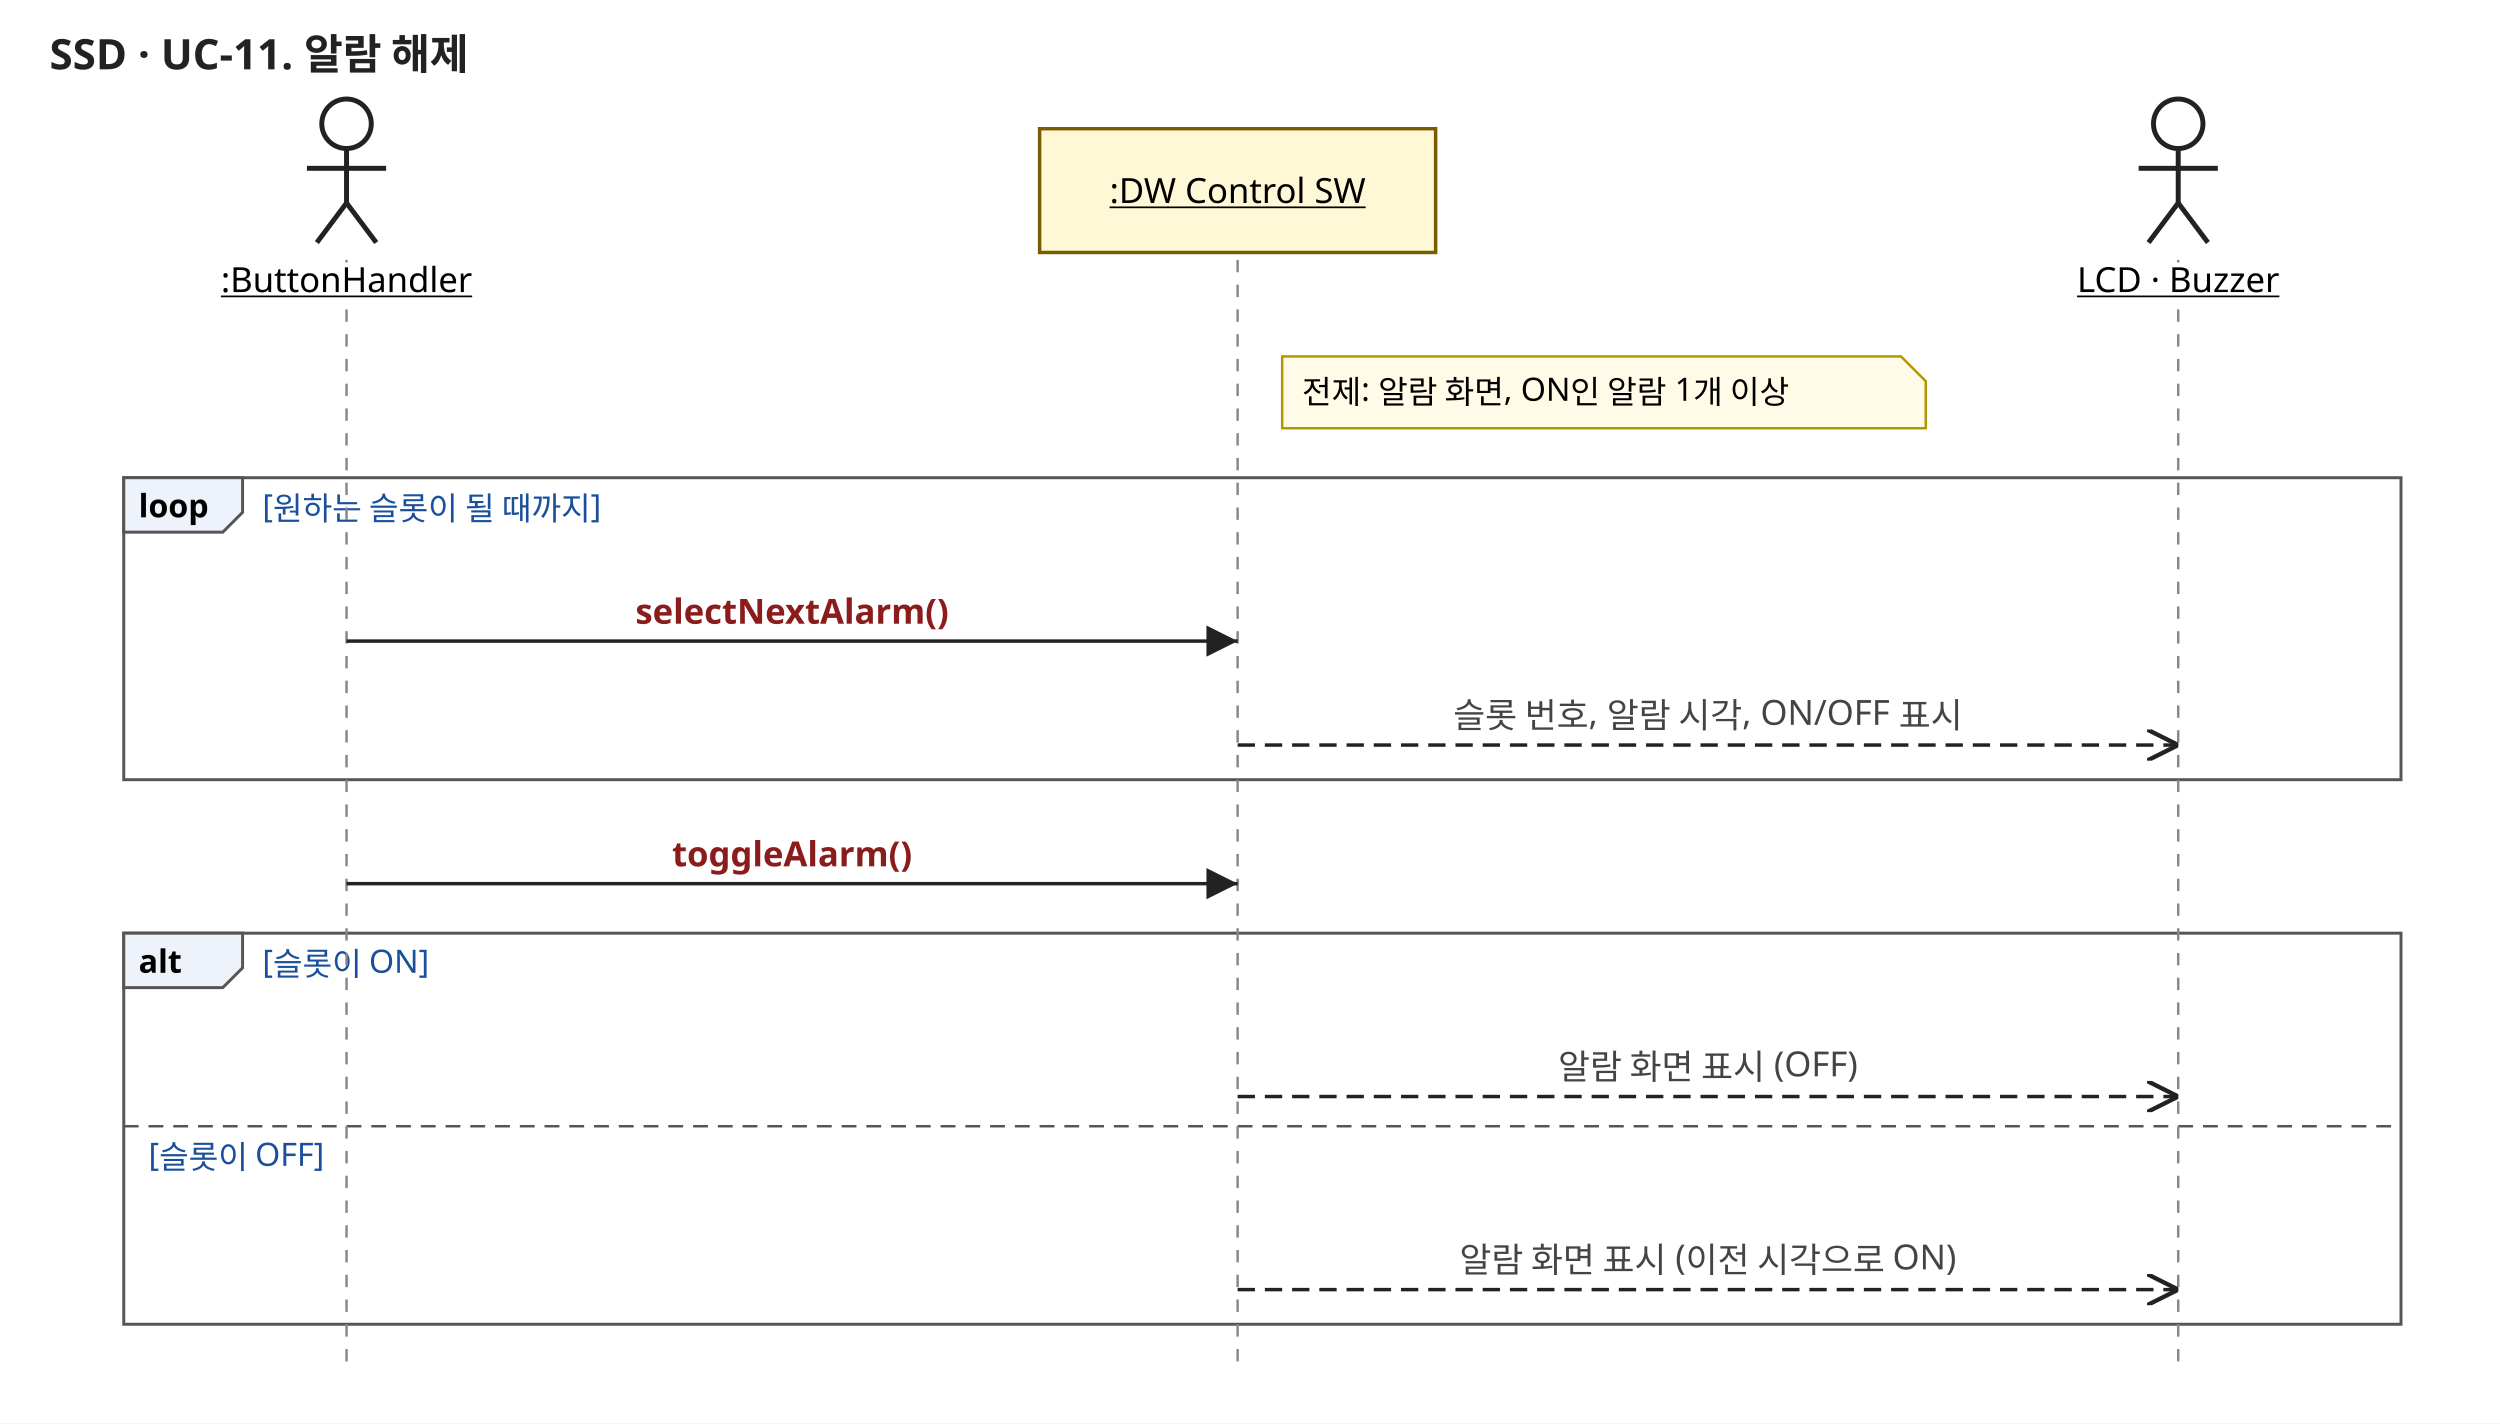
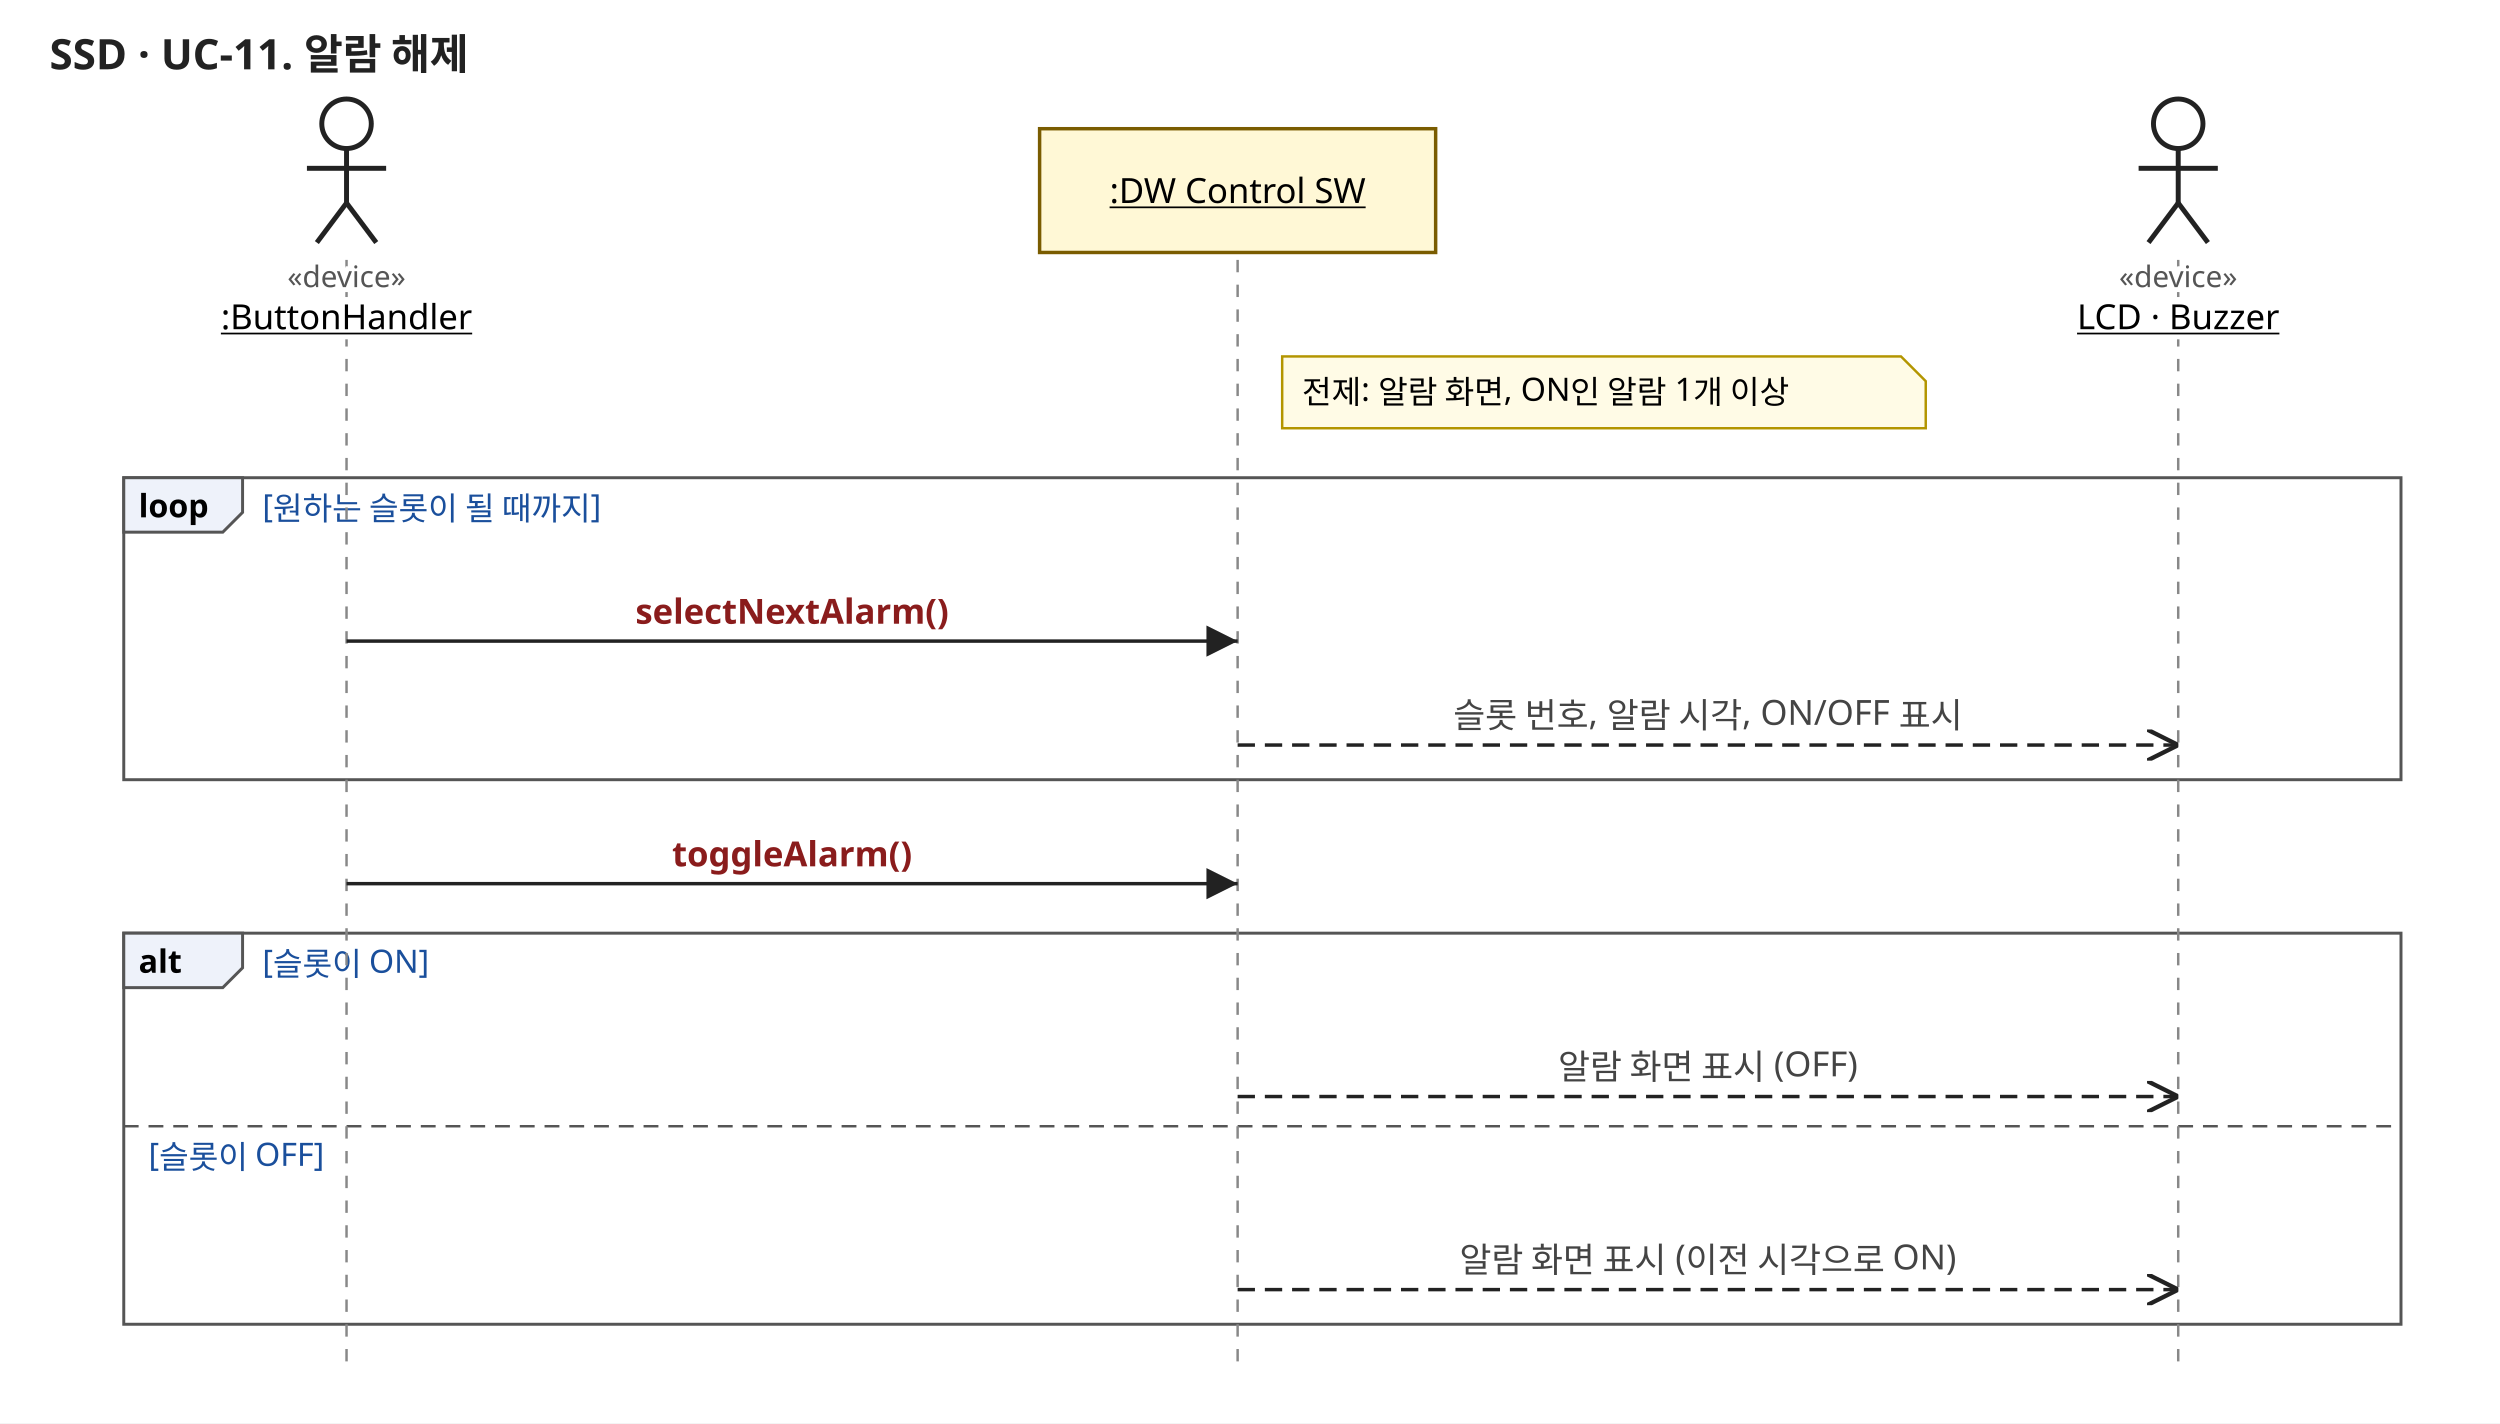
<svg xmlns="http://www.w3.org/2000/svg" width="1010" height="575" viewBox="0 0 1010 575" font-family="Malgun Gothic, Apple SD Gothic Neo, Noto Sans KR, WenQuanYi Zen Hei, sans-serif">
  <defs>
    <marker id="fill" viewBox="0 0 10 10" refX="10" refY="5" markerWidth="9" markerHeight="9" orient="auto">
      <path d="M0,0 L10,5 L0,10 z" fill="#222" />
    </marker>
    <marker id="open" viewBox="0 0 10 10" refX="10" refY="5" markerWidth="9" markerHeight="9" orient="auto">
      <path d="M0,0 L10,5 L0,10" fill="none" stroke="#222" stroke-width="1.4" />
    </marker>
  </defs>
  <rect width="1010" height="575" fill="#fff" />
  <text x="20" y="28" font-size="17" font-weight="bold" fill="#222">SSD · UC-11. 알람 해제</text>
  <rect x="50" y="193" width="920" height="122" fill="none" stroke="#555" stroke-width="1.2" />
  <path d="M50,193 h48 v14 l-8,8 h-40 z" fill="#eef2fa" stroke="#555" stroke-width="1.2" />
  <text x="56" y="209" font-size="13" font-weight="bold">loop</text>
  <text x="106" y="209" font-size="13" fill="#1a4f9c">[원하는 슬롯이 될 때까지]</text>
  <rect x="50" y="377" width="920" height="158" fill="none" stroke="#555" stroke-width="1.2" />
  <path d="M50,377 h48 v14 l-8,8 h-40 z" fill="#eef2fa" stroke="#555" stroke-width="1.2" />
  <text x="56" y="393" font-size="13" font-weight="bold">alt</text>
  <text x="106" y="393" font-size="13" fill="#1a4f9c">[슬롯이 ON]</text>
  <line x1="50" y1="455" x2="970" y2="455" stroke="#555" stroke-dasharray="6 4" />
  <text x="60" y="471" font-size="13" fill="#1a4f9c">[슬롯이 OFF]</text>
  <line x1="140" y1="105" x2="140" y2="555" stroke="#888" stroke-dasharray="5 5" />
  <g stroke="#222" stroke-width="2" fill="none">
    <circle cx="140" cy="50" r="10" />
    <line x1="140" y1="60" x2="140" y2="82" />
    <line x1="124" y1="68" x2="156" y2="68" />
    <line x1="140" y1="82" x2="128" y2="98" />
    <line x1="140" y1="82" x2="152" y2="98" />
  </g>
-   <text x="140" y="118" text-anchor="middle" font-size="14" text-decoration="underline" stroke="#fff" stroke-width="4" paint-order="stroke">:ButtonHandler</text>
+   <text x="140" y="116" text-anchor="middle" font-size="12" fill="#555" stroke="#fff" stroke-width="4" paint-order="stroke">«device»</text>
+   <text x="140" y="133" text-anchor="middle" font-size="14" text-decoration="underline" stroke="#fff" stroke-width="4" paint-order="stroke">:ButtonHandler</text>
  <line x1="500" y1="105" x2="500" y2="555" stroke="#888" stroke-dasharray="5 5" />
  <rect x="420" y="52" width="160" height="50" fill="#fff8d6" stroke="#7a5c00" stroke-width="1.4" />
  <text x="500" y="82" text-anchor="middle" font-size="14" text-decoration="underline">:DW Control SW</text>
  <line x1="880" y1="105" x2="880" y2="555" stroke="#888" stroke-dasharray="5 5" />
  <g stroke="#222" stroke-width="2" fill="none">
    <circle cx="880" cy="50" r="10" />
    <line x1="880" y1="60" x2="880" y2="82" />
    <line x1="864" y1="68" x2="896" y2="68" />
    <line x1="880" y1="82" x2="868" y2="98" />
    <line x1="880" y1="82" x2="892" y2="98" />
  </g>
-   <text x="880" y="118" text-anchor="middle" font-size="14" text-decoration="underline" stroke="#fff" stroke-width="4" paint-order="stroke">LCD · Buzzer</text>
+   <text x="880" y="116" text-anchor="middle" font-size="12" fill="#555" stroke="#fff" stroke-width="4" paint-order="stroke">«device»</text>
+   <text x="880" y="133" text-anchor="middle" font-size="14" text-decoration="underline" stroke="#fff" stroke-width="4" paint-order="stroke">LCD · Buzzer</text>
  <path d="M518,144 h250 l10,10 v19 h-260 z" fill="#fffbe6" stroke="#b39500" />
  <text x="526" y="163" font-size="13">전제: 알람 화면, ON인 알람 1개 이상</text>
  <line x1="140" y1="259" x2="500" y2="259" stroke="#222" stroke-width="1.4" marker-end="url(#fill)" />
  <text x="320.0" y="252" text-anchor="middle" font-size="14" font-weight="bold" fill="#8a1c1c">selectNextAlarm()</text>
  <line x1="500" y1="301" x2="880" y2="301" stroke="#222" stroke-width="1.4" stroke-dasharray="7 4" marker-end="url(#open)" />
  <text x="690.0" y="294" text-anchor="middle" font-size="14" font-weight="normal" fill="#444">슬롯 번호, 알람 시각, ON/OFF 표시</text>
  <line x1="140" y1="357" x2="500" y2="357" stroke="#222" stroke-width="1.4" marker-end="url(#fill)" />
  <text x="320.0" y="350" text-anchor="middle" font-size="14" font-weight="bold" fill="#8a1c1c">toggleAlarm()</text>
  <line x1="500" y1="443" x2="880" y2="443" stroke="#222" stroke-width="1.4" stroke-dasharray="7 4" marker-end="url(#open)" />
  <text x="690.0" y="436" text-anchor="middle" font-size="14" font-weight="normal" fill="#444">알람 화면 표시 (OFF)</text>
  <line x1="500" y1="521" x2="880" y2="521" stroke="#222" stroke-width="1.4" stroke-dasharray="7 4" marker-end="url(#open)" />
  <text x="690.0" y="514" text-anchor="middle" font-size="14" font-weight="normal" fill="#444">알람 화면 표시 (이전 시각으로 ON)</text>
</svg>
